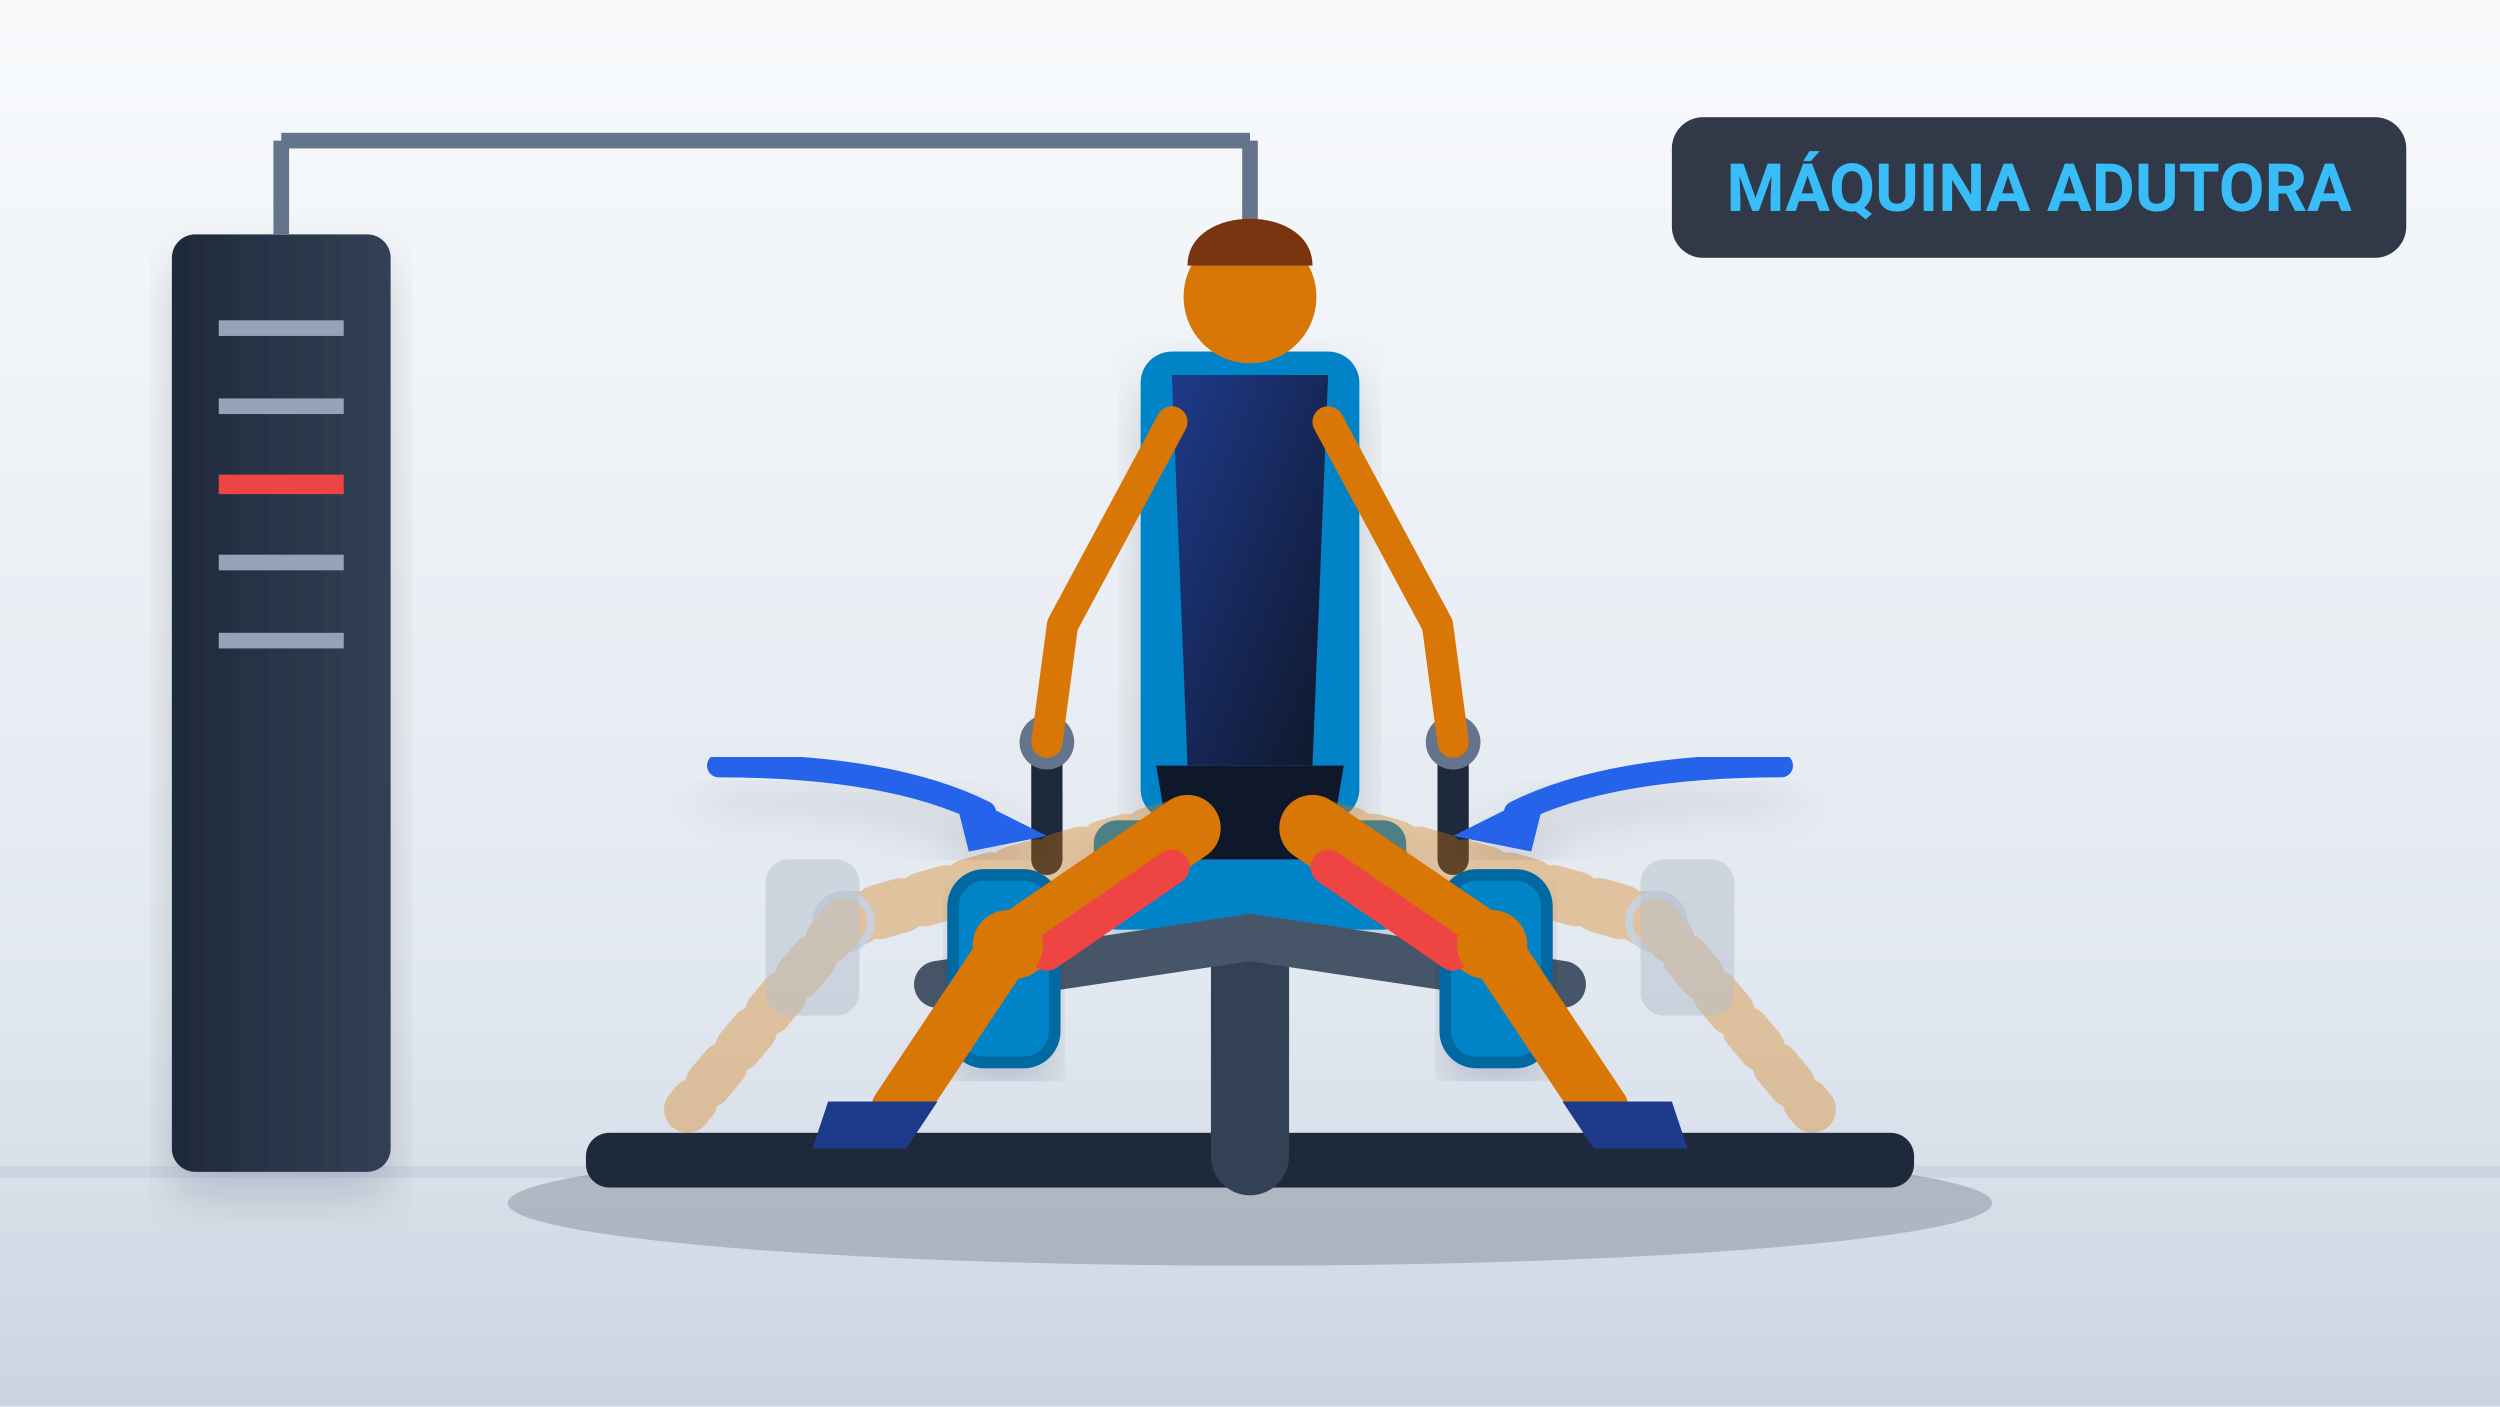
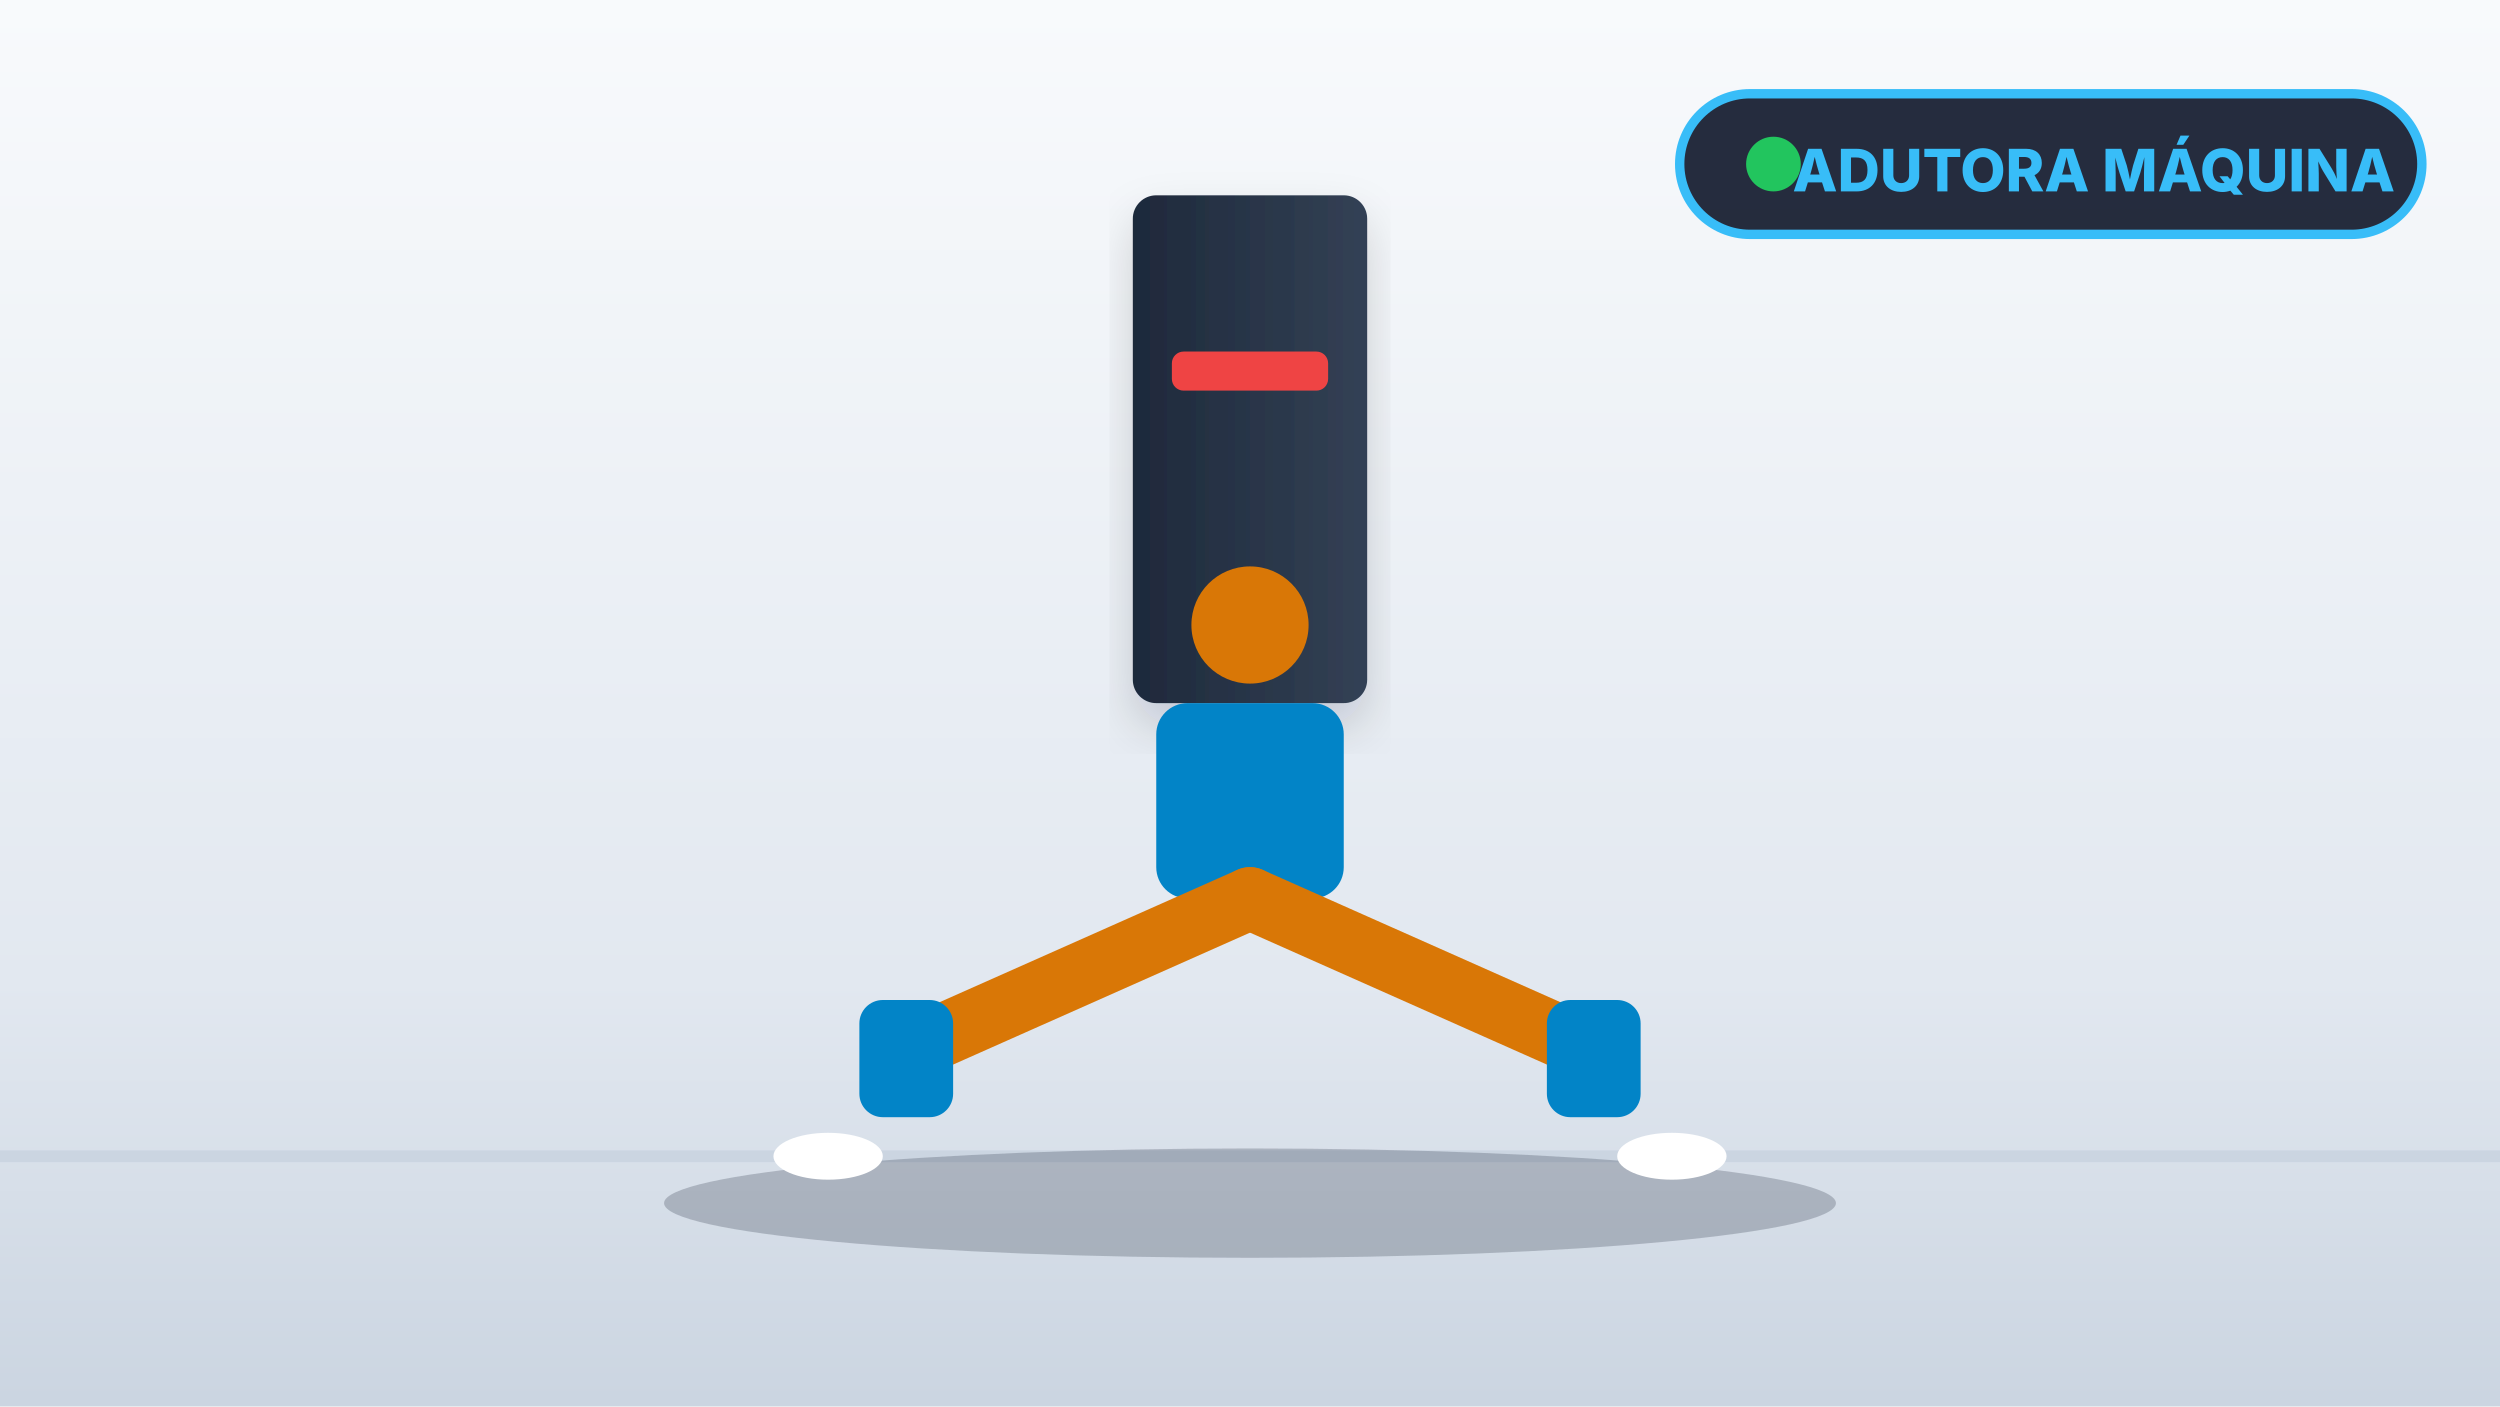
<svg xmlns="http://www.w3.org/2000/svg" viewBox="0 0 320 180" width="100%" height="100%" preserveAspectRatio="xMidYMid meet">
  <defs>
    <linearGradient id="gymFloor" x1="0" y1="0" x2="0" y2="1">
      <stop offset="0%" stop-color="#f8fafc" />
      <stop offset="70%" stop-color="#e2e8f0" />
      <stop offset="100%" stop-color="#cbd5e1" />
+     </linearGradient>
+     <linearGradient id="poleGrad" x1="0" y1="0" x2="1" y2="0">
+       <stop offset="0%" stop-color="#1e293b" />
+       <stop offset="100%" stop-color="#475569" />
    </linearGradient>
    <linearGradient id="machGrad" x1="0" y1="0" x2="1" y2="0">
      <stop offset="0%" stop-color="#1e293b" />
      <stop offset="100%" stop-color="#334155" />
    </linearGradient>
    <linearGradient id="kitGrad" x1="0" y1="0" x2="1" y2="1">
      <stop offset="0%" stop-color="#1e3a8a" />
      <stop offset="100%" stop-color="#0f172a" />
    </linearGradient>
    <filter id="dropShadow" x="-10%" y="-10%" width="120%" height="120%">
      <feDropShadow dx="0" dy="3" stdDeviation="3" flood-color="#0f172a" flood-opacity="0.16" />
    </filter>
+     <filter id="glowCyan" x="-20%" y="-20%" width="140%" height="140%">
+       <feGaussianBlur stdDeviation="3" result="blur" />
+       <feMerge>
+         <feMergeNode in="blur" />
+         <feMergeNode in="SourceGraphic" />
+       </feMerge>
+     </filter>
  </defs>
  <rect width="320" height="180" fill="url(#gymFloor)" />
-   <line x1="0" y1="150" x2="320" y2="150" stroke="#cbd5e1" stroke-width="1.5" />
-   <ellipse cx="160" cy="154" rx="95" ry="8" fill="#0f172a" opacity="0.2" />
-   <rect x="22" y="30" width="28" height="120" rx="3" fill="url(#machGrad)" filter="url(#dropShadow)" />
-   <line x1="28" y1="42" x2="44" y2="42" stroke="#94a3b8" stroke-width="2" />
-   <line x1="28" y1="52" x2="44" y2="52" stroke="#94a3b8" stroke-width="2" />
-   <line x1="28" y1="62" x2="44" y2="62" stroke="#ef4444" stroke-width="2.5" />
-   <line x1="28" y1="72" x2="44" y2="72" stroke="#94a3b8" stroke-width="2" />
-   <line x1="28" y1="82" x2="44" y2="82" stroke="#94a3b8" stroke-width="2" />
-   <line x1="36" y1="30" x2="36" y2="18" stroke="#64748b" stroke-width="2" />
-   <line x1="36" y1="18" x2="160" y2="18" stroke="#64748b" stroke-width="2" />
-   <line x1="160" y1="18" x2="160" y2="112" stroke="#64748b" stroke-width="2" />
-   <rect x="75" y="145" width="170" height="7" rx="3" fill="#1e293b" />
-   <line x1="160" y1="110" x2="160" y2="148" stroke="#334155" stroke-width="10" stroke-linecap="round" />
-   <rect x="146" y="45" width="28" height="60" rx="4" fill="#0284c7" filter="url(#dropShadow)" />
-   <rect x="140" y="105" width="40" height="14" rx="3" fill="#0284c7" filter="url(#dropShadow)" />
-   <line x1="134" y1="95" x2="134" y2="110" stroke="#1e293b" stroke-width="4" stroke-linecap="round" />
-   <circle cx="134" cy="95" r="3.5" fill="#64748b" />
-   <line x1="186" y1="95" x2="186" y2="110" stroke="#1e293b" stroke-width="4" stroke-linecap="round" />
-   <circle cx="186" cy="95" r="3.5" fill="#64748b" />
-   <circle cx="160" cy="38" r="8.5" fill="#d97706" />
-   <path d="M152,34 C152,26 168,26 168,34 Z" fill="#78350f" />
-   <path d="M150,48 L170,48 L168,98 L152,98 Z" fill="url(#kitGrad)" />
-   <path d="M150,54 L136,80 L134,95" stroke="#d97706" stroke-width="4" fill="none" stroke-linecap="round" stroke-linejoin="round" />
-   <path d="M170,54 L184,80 L186,95" stroke="#d97706" stroke-width="4" fill="none" stroke-linecap="round" stroke-linejoin="round" />
-   <path d="M148,98 L172,98 L170,110 L150,110 Z" fill="#0f172a" />
-   <g opacity="0.35">
-     <path d="M150,106 L108,118" stroke="#d97706" stroke-width="7" stroke-dasharray="3,3" stroke-linecap="round" />
-     <path d="M170,106 L212,118" stroke="#d97706" stroke-width="7" stroke-dasharray="3,3" stroke-linecap="round" />
-     <circle cx="108" cy="118" r="4" fill="#94a3b8" />
-     <circle cx="212" cy="118" r="4" fill="#94a3b8" />
-     <path d="M108,118 L88,142" stroke="#d97706" stroke-width="6" stroke-dasharray="3,3" stroke-linecap="round" />
-     <path d="M212,118 L232,142" stroke="#d97706" stroke-width="6" stroke-dasharray="3,3" stroke-linecap="round" />
-     <rect x="98" y="110" width="12" height="20" rx="3" fill="#64748b" opacity="0.5" />
-     <rect x="210" y="110" width="12" height="20" rx="3" fill="#64748b" opacity="0.5" />
+   <line x1="0" y1="148" x2="320" y2="148" stroke="#cbd5e1" stroke-width="1.5" />
+   <ellipse cx="160" cy="154" rx="75" ry="7" fill="#0f172a" opacity="0.22" />
+   <rect x="145" y="25" width="30" height="65" rx="3" fill="url(#machGrad)" filter="url(#dropShadow)" />
+   <g>
+     <animateTransform attributeName="transform" type="translate" values="0 0; 0 -10; 0 -10; 0 0" keyTimes="0; 0.45; 0.65; 1" dur="2.6s" repeatCount="indefinite" />
+     <rect x="150" y="45" width="20" height="5" fill="#ef4444" rx="1.5" />
  </g>
-   <line x1="160" y1="120" x2="120" y2="126" stroke="#475569" stroke-width="6" stroke-linecap="round" />
-   <line x1="160" y1="120" x2="200" y2="126" stroke="#475569" stroke-width="6" stroke-linecap="round" />
-   <rect x="122" y="112" width="13" height="24" rx="4" fill="#0284c7" stroke="#0369a1" stroke-width="1.5" filter="url(#dropShadow)" />
-   <rect x="185" y="112" width="13" height="24" rx="4" fill="#0284c7" stroke="#0369a1" stroke-width="1.5" filter="url(#dropShadow)" />
-   <path d="M152,106 L130,121" stroke="#d97706" stroke-width="8.5" stroke-linecap="round" />
-   <path d="M168,106 L190,121" stroke="#d97706" stroke-width="8.5" stroke-linecap="round" />
-   <path d="M150,111 L134,122" stroke="#ef4444" stroke-width="4.5" stroke-linecap="round" />
-   <path d="M170,111 L186,122" stroke="#ef4444" stroke-width="4.5" stroke-linecap="round" />
-   <circle cx="129" cy="121" r="4.5" fill="#d97706" />
-   <path d="M129,121 L115,142" stroke="#d97706" stroke-width="7" stroke-linecap="round" />
-   <path d="M106,141 L120,141 L116,147 L104,147 Z" fill="#1e3a8a" />
-   <circle cx="191" cy="121" r="4.5" fill="#d97706" />
-   <path d="M191,121 L205,142" stroke="#d97706" stroke-width="7" stroke-linecap="round" />
-   <path d="M200,141 L214,141 L216,147 L204,147 Z" fill="#1e3a8a" />
-   <g filter="url(#dropShadow)">
-     <path d="M92,98 Q114,98 126,104" fill="none" stroke="#2563eb" stroke-width="3" stroke-linecap="round" />
-     <polygon points="134,107 122,101 124,109" fill="#2563eb" />
-     <path d="M228,98 Q206,98 194,104" fill="none" stroke="#2563eb" stroke-width="3" stroke-linecap="round" />
-     <polygon points="186,107 196,109 198,101" fill="#2563eb" />
+   <rect x="148" y="90" width="24" height="25" rx="4" fill="#0284c7" />
+   <circle cx="160" cy="80" r="7.5" fill="#d97706" />
+   <g>
+     <animateTransform attributeName="transform" type="rotate" values="-24 160 115; 0 160 115; 0 160 115; -24 160 115" keyTimes="0; 0.45; 0.65; 1" dur="2.6s" repeatCount="indefinite" />
+     <line x1="160" y1="115" x2="115" y2="135" stroke="#d97706" stroke-width="8" stroke-linecap="round" />
+     <rect x="110" y="128" width="12" height="15" rx="3" fill="#0284c7" />
+     <ellipse cx="106" cy="148" rx="7" ry="3" fill="#ffffff" />
  </g>
-   <rect x="214" y="15" width="94" height="18" rx="4" fill="#0f172a" opacity="0.85" />
-   <text x="261" y="27" fill="#38bdf8" font-size="8.5" font-family="-apple-system, BlinkMacSystemFont, 'Segoe UI', Roboto, sans-serif" font-weight="700" text-anchor="middle">MÁQUINA ADUTORA</text>
+   <g>
+     <animateTransform attributeName="transform" type="rotate" values="24 160 115; 0 160 115; 0 160 115; 24 160 115" keyTimes="0; 0.45; 0.65; 1" dur="2.6s" repeatCount="indefinite" />
+     <line x1="160" y1="115" x2="205" y2="135" stroke="#d97706" stroke-width="8" stroke-linecap="round" />
+     <rect x="198" y="128" width="12" height="15" rx="3" fill="#0284c7" />
+     <ellipse cx="214" cy="148" rx="7" ry="3" fill="#ffffff" />
+   </g>
+   <g transform="translate(215, 12)">
+     <rect x="0" y="0" width="95" height="18" rx="9" fill="#0f172a" fill-opacity="0.9" stroke="#38bdf8" stroke-width="1.2" />
+     <circle cx="12" cy="9" r="3.5" fill="#22c55e">
+       <animate attributeName="opacity" values="1; 0.2; 1" dur="1.1s" repeatCount="indefinite" />
+     </circle>
+     <text x="53" y="12.5" fill="#38bdf8" font-size="7.5" font-family="-apple-system, sans-serif" font-weight="800" text-anchor="middle">ADUTORA MÁQUINA</text>
+   </g>
</svg>
